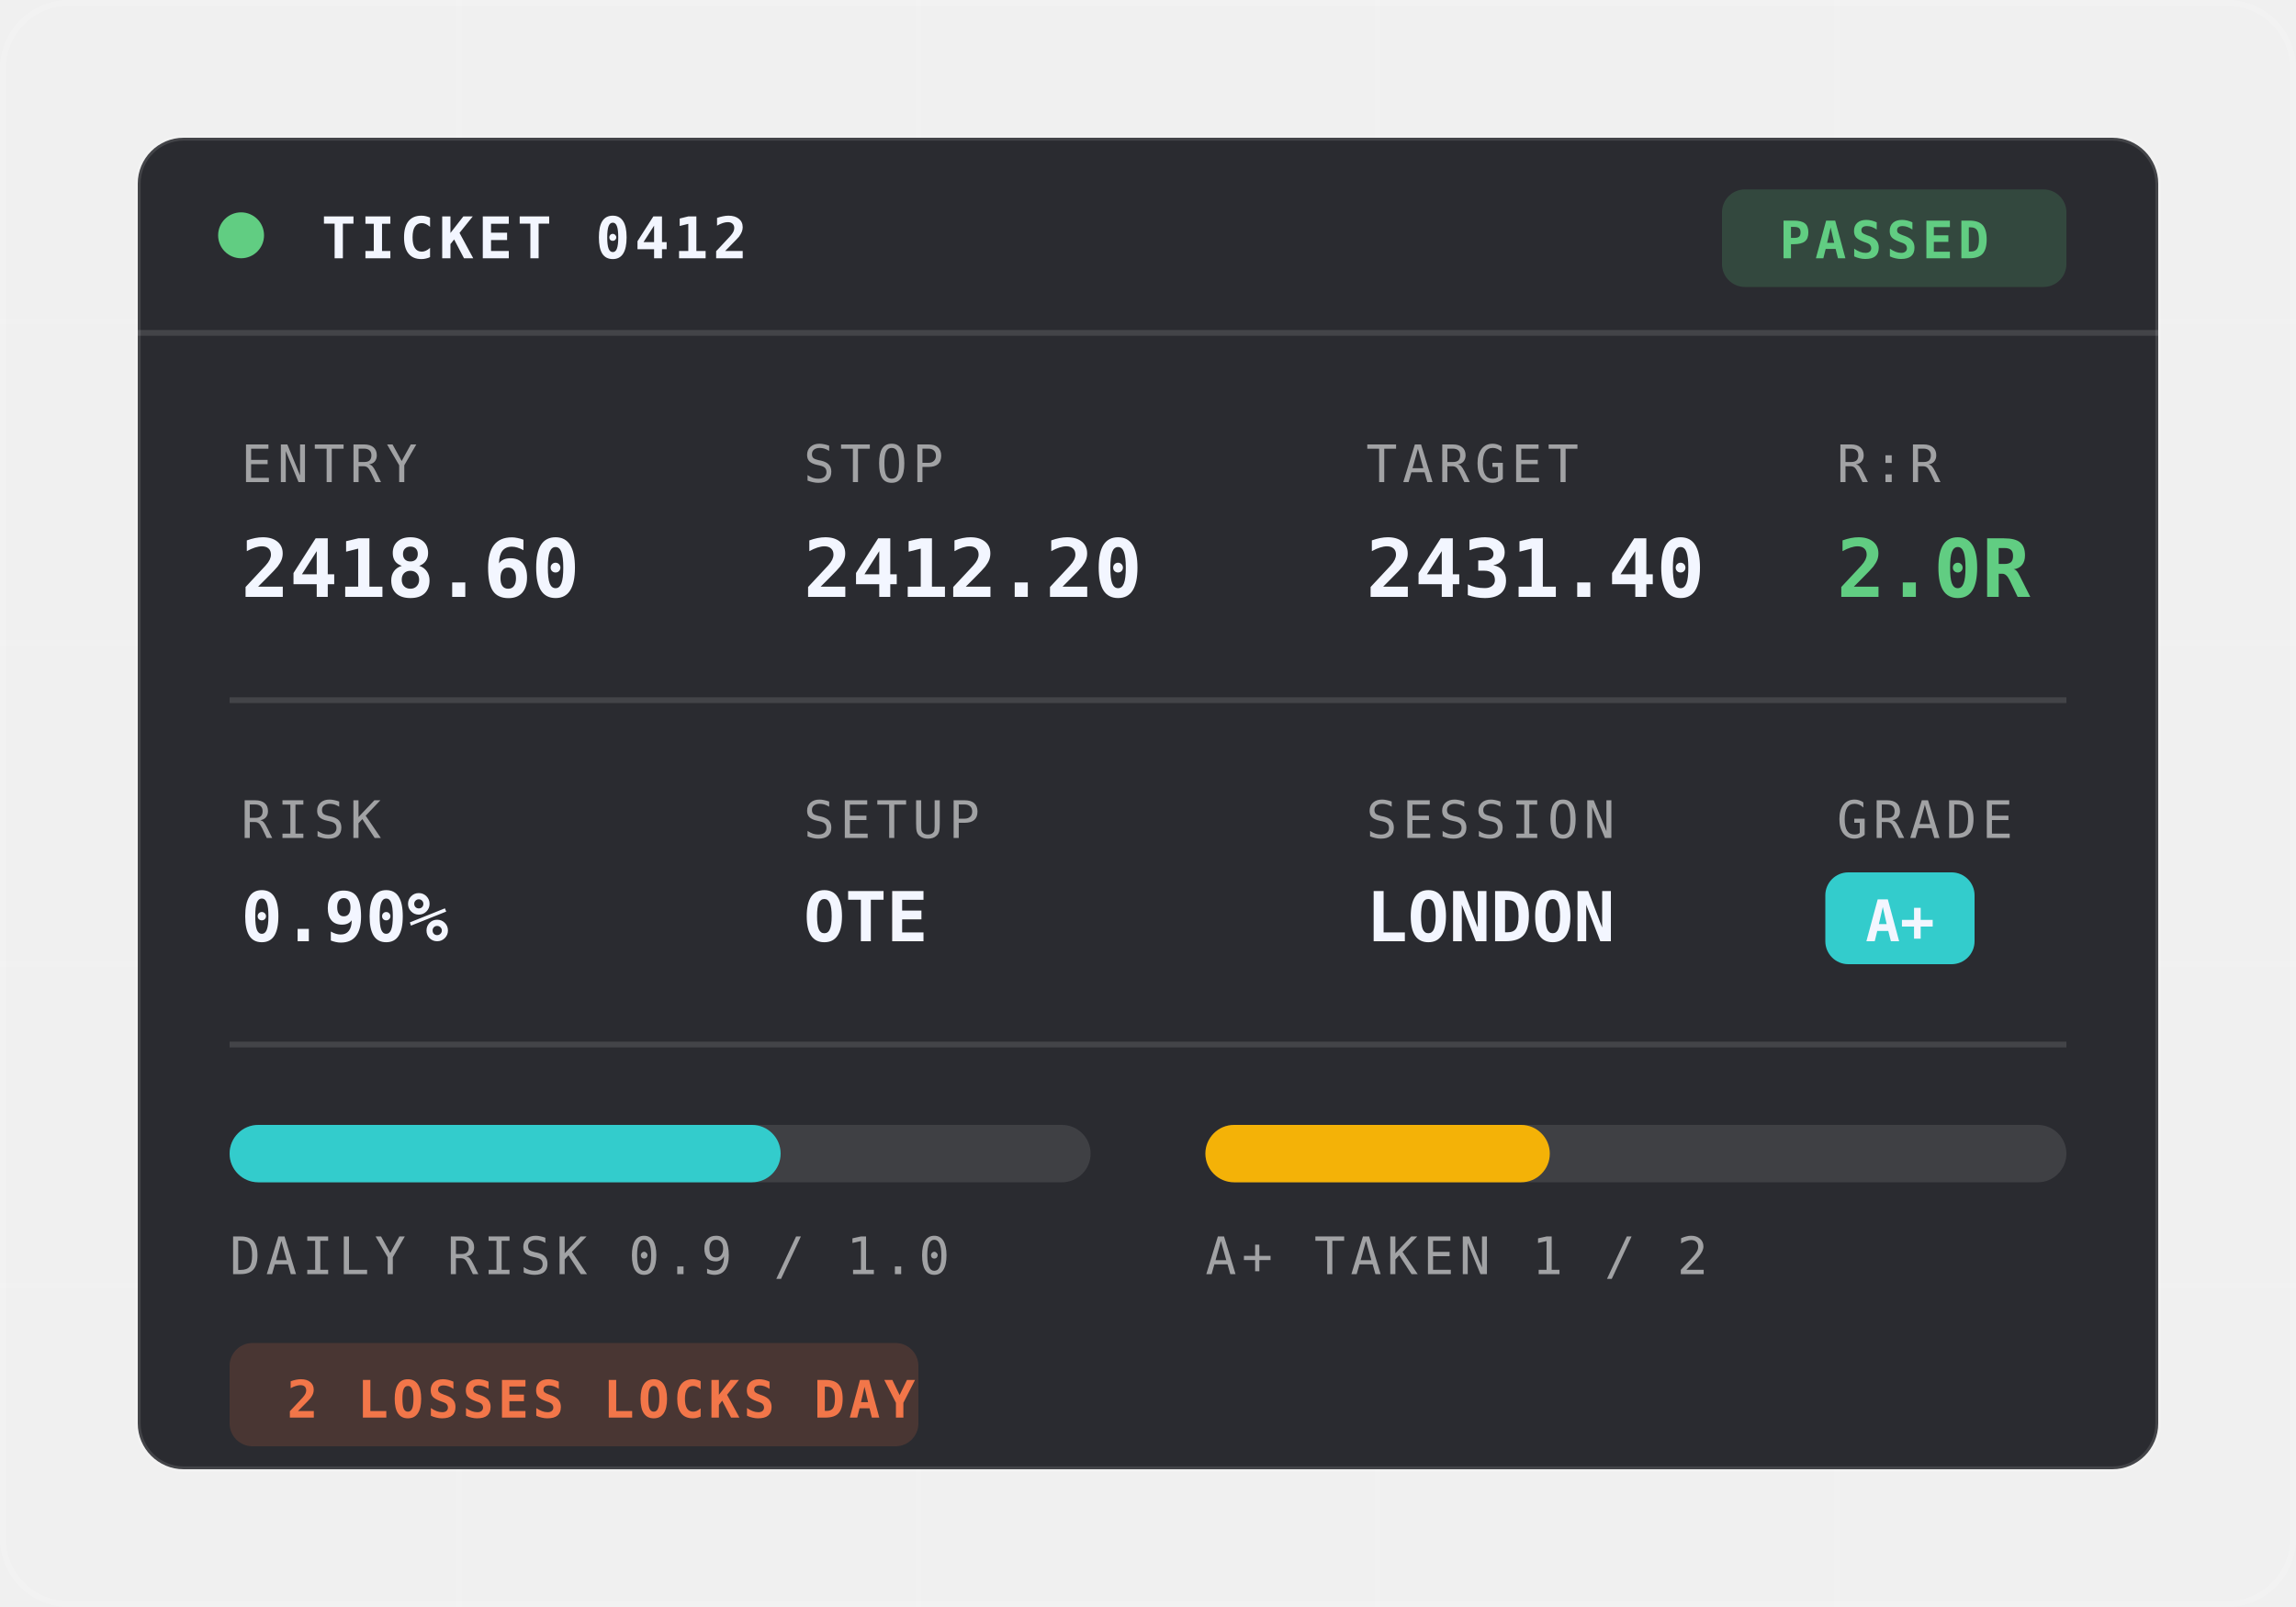
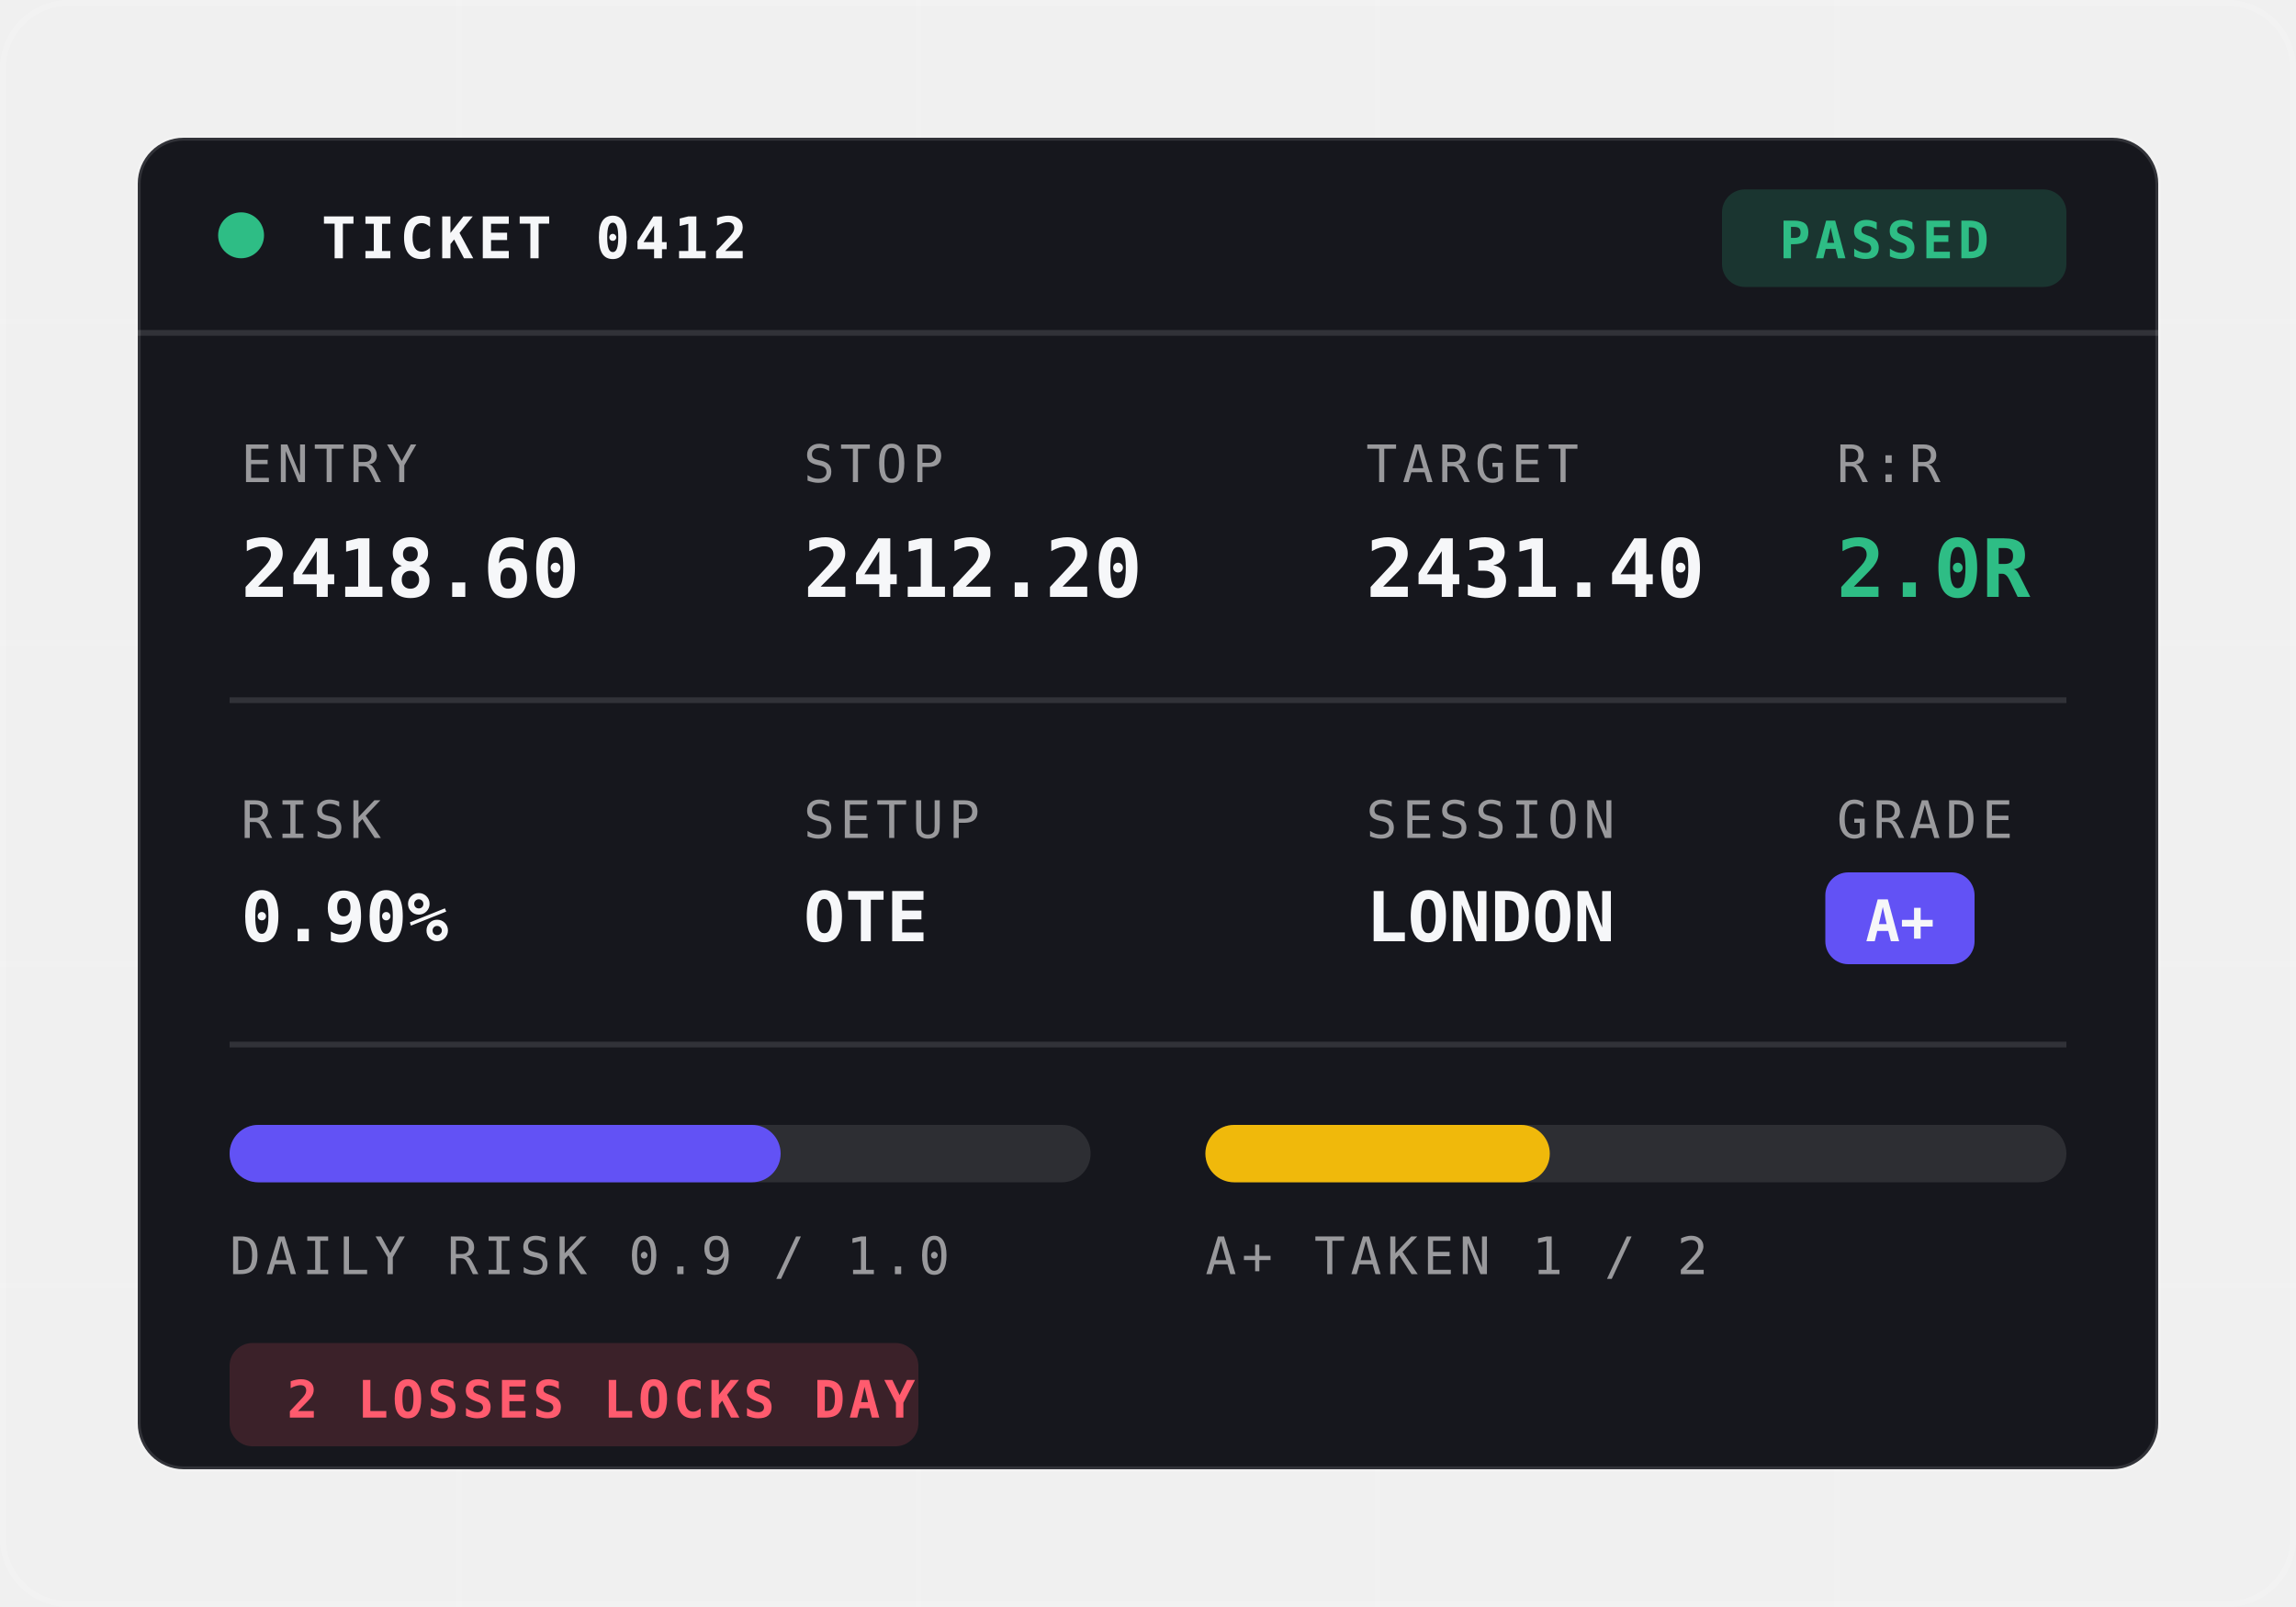
<svg xmlns="http://www.w3.org/2000/svg" viewBox="0 0 400 280" width="400" height="280" role="img">
  <g stroke="#ffffff" stroke-opacity="0.06" stroke-width="1">
    <path d="M0 56h400M0 112h400M0 168h400M0 224h400" />
    <path d="M80 0v280M160 0v280M240 0v280M320 0v280" />
  </g>
-   <rect x="24" y="24" width="352" height="232" rx="8" fill="#2a2b30" stroke="#ffffff" stroke-opacity="0.12" />
+   <rect x="24" y="24" width="352" height="232" rx="8" fill="#16171d" stroke="#ffffff" stroke-opacity="0.12" />
  <path d="M24 58h352" stroke="#ffffff" stroke-opacity="0.12" />
-   <circle cx="42" cy="41" r="4" fill="#61cd82" />
-   <text x="56" y="45" font-family="ui-monospace, monospace" font-size="10" font-weight="600" fill="#f3f6ff" letter-spacing="0.8">TICKET 0412</text>
-   <rect x="300" y="33" width="60" height="17" rx="4" fill="#61cd82" fill-opacity="0.18" />
-   <text x="310" y="45" font-family="ui-monospace, monospace" font-size="9" font-weight="700" fill="#61cd82" letter-spacing="0.8">PASSED</text>
+   <circle cx="42" cy="41" r="4" fill="#2ebd85" />
+   <text x="56" y="45" font-family="ui-monospace, monospace" font-size="10" font-weight="600" fill="#f6f7f9" letter-spacing="0.8">TICKET 0412</text>
+   <rect x="300" y="33" width="60" height="17" rx="4" fill="#2ebd85" fill-opacity="0.18" />
+   <text x="310" y="45" font-family="ui-monospace, monospace" font-size="9" font-weight="700" fill="#2ebd85" letter-spacing="0.8">PASSED</text>
  <g font-family="ui-monospace, monospace" font-size="9" fill="#ffffff" fill-opacity="0.56" letter-spacing="0.9">
    <text x="42" y="84">ENTRY</text>
    <text x="140" y="84">STOP</text>
    <text x="238" y="84">TARGET</text>
    <text x="320" y="84">R:R</text>
  </g>
-   <g font-family="ui-monospace, monospace" font-size="14" font-weight="600" fill="#f3f6ff">
+   <g font-family="ui-monospace, monospace" font-size="14" font-weight="600" fill="#f6f7f9">
    <text x="42" y="104">2418.60</text>
    <text x="140" y="104">2412.20</text>
    <text x="238" y="104">2431.40</text>
-     <text x="320" y="104" fill="#61cd82">2.0R</text>
+     <text x="320" y="104" fill="#2ebd85">2.0R</text>
  </g>
  <path d="M40 122h320" stroke="#ffffff" stroke-opacity="0.12" />
  <g font-family="ui-monospace, monospace" font-size="9" fill="#ffffff" fill-opacity="0.56" letter-spacing="0.9">
    <text x="42" y="146">RISK</text>
    <text x="140" y="146">SETUP</text>
    <text x="238" y="146">SESSION</text>
    <text x="320" y="146">GRADE</text>
  </g>
-   <g font-family="ui-monospace, monospace" font-size="12" font-weight="600" fill="#f3f6ff">
+   <g font-family="ui-monospace, monospace" font-size="12" font-weight="600" fill="#f6f7f9">
    <text x="42" y="164">0.90%</text>
    <text x="140" y="164">OTE</text>
    <text x="238" y="164">LONDON</text>
  </g>
-   <rect x="318" y="152" width="26" height="16" rx="4" fill="#33cccc" />
-   <text x="325" y="164" font-family="ui-monospace, monospace" font-size="10" font-weight="700" fill="#f3f6ff">A+</text>
+   <rect x="318" y="152" width="26" height="16" rx="4" fill="#6252f5" />
+   <text x="325" y="164" font-family="ui-monospace, monospace" font-size="10" font-weight="700" fill="#f6f7f9">A+</text>
  <path d="M40 182h320" stroke="#ffffff" stroke-opacity="0.12" />
  <g>
    <rect x="40" y="196" width="150" height="10" rx="5" fill="#ffffff" fill-opacity="0.1" />
-     <rect x="40" y="196" width="96" height="10" rx="5" fill="#33cccc" />
+     <rect x="40" y="196" width="96" height="10" rx="5" fill="#6252f5" />
    <text x="40" y="222" font-family="ui-monospace, monospace" font-size="9" fill="#ffffff" fill-opacity="0.56" letter-spacing="0.9">DAILY RISK 0.9 / 1.0</text>
  </g>
  <g>
    <rect x="210" y="196" width="150" height="10" rx="5" fill="#ffffff" fill-opacity="0.1" />
-     <rect x="210" y="196" width="60" height="10" rx="5" fill="#f4b207" />
+     <rect x="210" y="196" width="60" height="10" rx="5" fill="#f0b90b" />
    <text x="210" y="222" font-family="ui-monospace, monospace" font-size="9" fill="#ffffff" fill-opacity="0.56" letter-spacing="0.9">A+ TAKEN 1 / 2</text>
  </g>
-   <rect x="40" y="234" width="120" height="18" rx="4" fill="#f27649" fill-opacity="0.16" />
-   <text x="50" y="247" font-family="ui-monospace, monospace" font-size="9" font-weight="600" fill="#f27649" letter-spacing="0.7">2 LOSSES LOCKS DAY</text>
+   <rect x="40" y="234" width="120" height="18" rx="4" fill="#ff5b6e" fill-opacity="0.16" />
+   <text x="50" y="247" font-family="ui-monospace, monospace" font-size="9" font-weight="600" fill="#ff5b6e" letter-spacing="0.7">2 LOSSES LOCKS DAY</text>
  <rect x="0.5" y="0.5" width="399" height="279" rx="11.5" fill="none" stroke="#ffffff" stroke-opacity="0.16" />
</svg>
